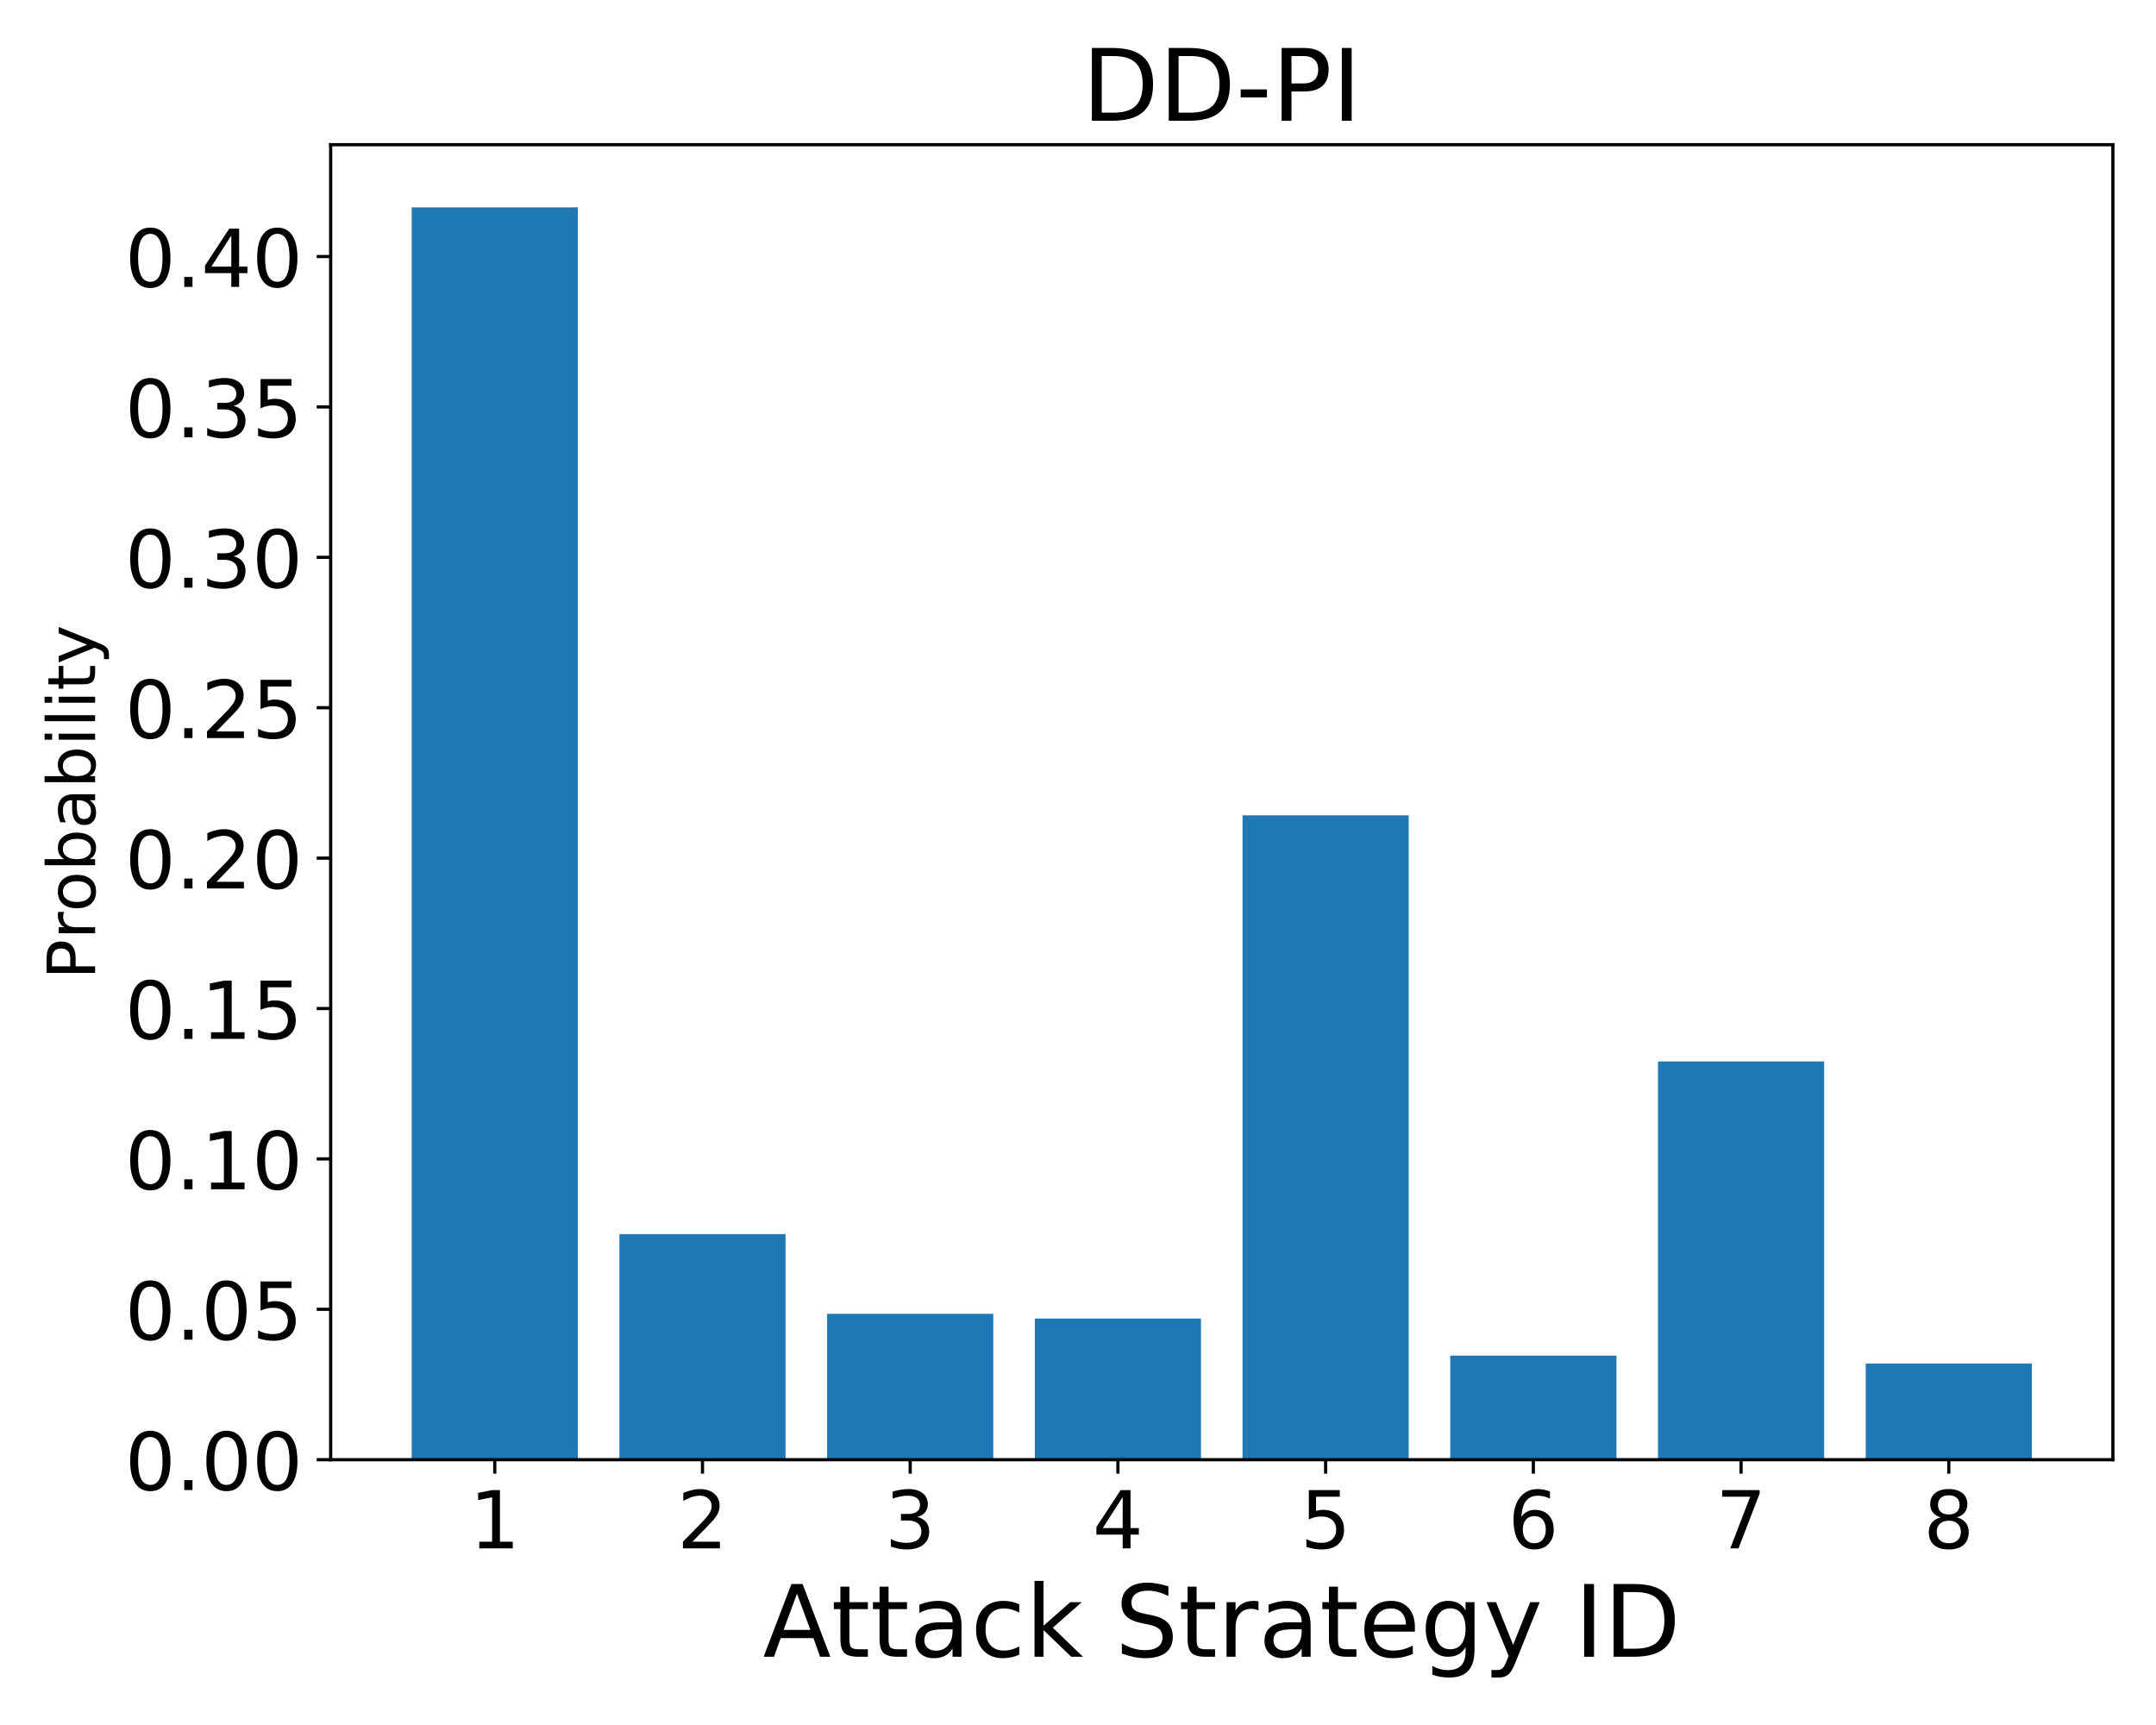
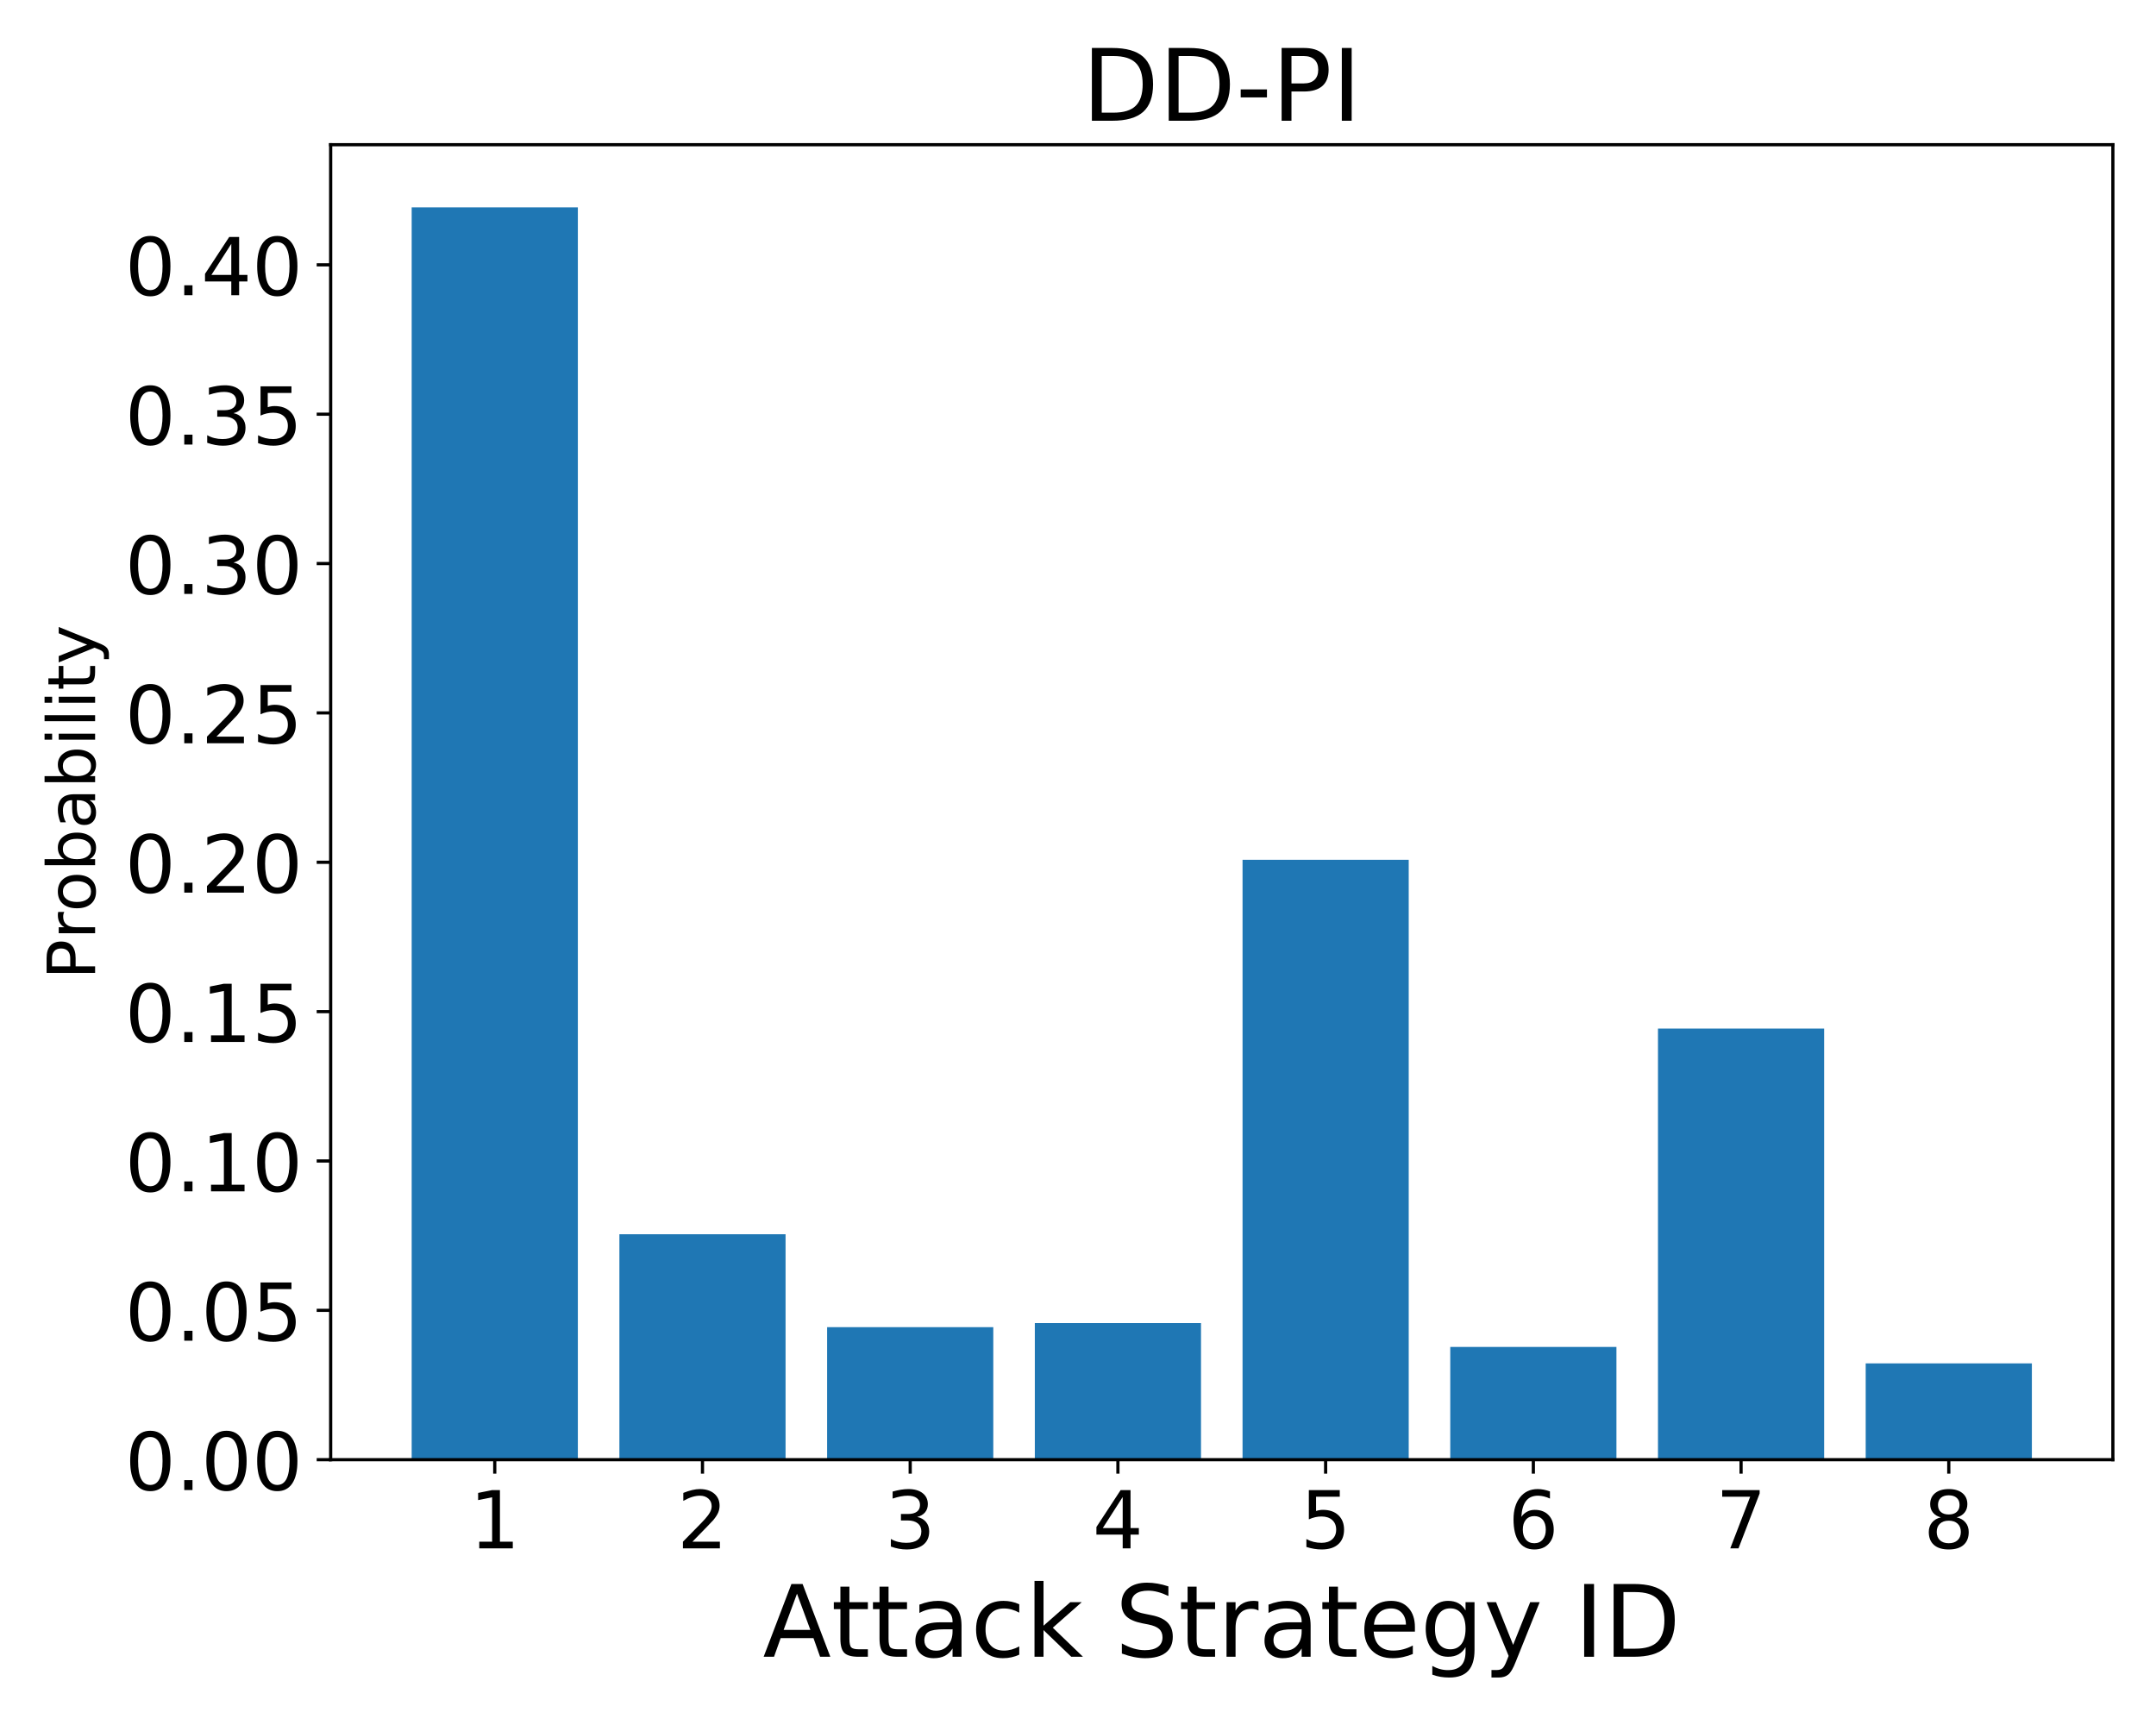
<svg xmlns="http://www.w3.org/2000/svg" xmlns:xlink="http://www.w3.org/1999/xlink" height="432pt" version="1.1" viewBox="0 0 540 432" width="540pt">
  <defs>
    <style type="text/css">
*{stroke-linecap:butt;stroke-linejoin:round;}
  </style>
  </defs>
  <g id="figure_1">
    <g id="patch_1">
      <path d="M 0 432  L 540 432  L 540 0  L 0 0  z " style="fill:#ffffff;" />
    </g>
    <g id="axes_1">
      <g id="patch_2">
        <path d="M 82.82 365.56  L 529.2 365.56  L 529.2 36.24  L 82.82 36.24  z " style="fill:#ffffff;" />
      </g>
      <g id="patch_3">
-         <path clip-path="url(#p5d573bf0e0)" d="M 103.11 365.56  L 144.731 365.56  L 144.731 51.922  L 103.11 51.922  z " style="fill:#1f77b4;" />
+         <path clip-path="url(#p2ac00fac72)" d="M 103.11 365.56  L 144.731 365.56  L 144.731 51.922  L 103.11 51.922  z " style="fill:#1f77b4;" />
      </g>
      <g id="patch_4">
-         <path clip-path="url(#p5d573bf0e0)" d="M 155.136 365.56  L 196.756 365.56  L 196.756 309.074  L 155.136 309.074  z " style="fill:#1f77b4;" />
+         <path clip-path="url(#p2ac00fac72)" d="M 155.136 365.56  L 196.756 365.56  L 196.756 309.095  L 155.136 309.095  z " style="fill:#1f77b4;" />
      </g>
      <g id="patch_5">
-         <path clip-path="url(#p5d573bf0e0)" d="M 207.161 365.56  L 248.782 365.56  L 248.782 329.022  L 207.161 329.022  z " style="fill:#1f77b4;" />
+         <path clip-path="url(#p2ac00fac72)" d="M 207.161 365.56  L 248.782 365.56  L 248.782 332.365  L 207.161 332.365  z " style="fill:#1f77b4;" />
      </g>
      <g id="patch_6">
-         <path clip-path="url(#p5d573bf0e0)" d="M 259.187 365.56  L 300.807 365.56  L 300.807 330.207  L 259.187 330.207  z " style="fill:#1f77b4;" />
+         <path clip-path="url(#p2ac00fac72)" d="M 259.187 365.56  L 300.807 365.56  L 300.807 331.339  L 259.187 331.339  z " style="fill:#1f77b4;" />
      </g>
      <g id="patch_7">
-         <path clip-path="url(#p5d573bf0e0)" d="M 311.213 365.56  L 352.833 365.56  L 352.833 204.198  L 311.213 204.198  z " style="fill:#1f77b4;" />
+         <path clip-path="url(#p2ac00fac72)" d="M 311.213 365.56  L 352.833 365.56  L 352.833 215.329  L 311.213 215.329  z " style="fill:#1f77b4;" />
      </g>
      <g id="patch_8">
-         <path clip-path="url(#p5d573bf0e0)" d="M 363.238 365.56  L 404.859 365.56  L 404.859 339.489  L 363.238 339.489  z " style="fill:#1f77b4;" />
+         <path clip-path="url(#p2ac00fac72)" d="M 363.238 365.56  L 404.859 365.56  L 404.859 337.327  L 363.238 337.327  z " style="fill:#1f77b4;" />
      </g>
      <g id="patch_9">
-         <path clip-path="url(#p5d573bf0e0)" d="M 415.264 365.56  L 456.884 365.56  L 456.884 265.82  L 415.264 265.82  z " style="fill:#1f77b4;" />
+         <path clip-path="url(#p2ac00fac72)" d="M 415.264 365.56  L 456.884 365.56  L 456.884 257.592  L 415.264 257.592  z " style="fill:#1f77b4;" />
      </g>
      <g id="patch_10">
-         <path clip-path="url(#p5d573bf0e0)" d="M 467.289 365.56  L 508.91 365.56  L 508.91 341.464  L 467.289 341.464  z " style="fill:#1f77b4;" />
+         <path clip-path="url(#p2ac00fac72)" d="M 467.289 365.56  L 508.91 365.56  L 508.91 341.434  L 467.289 341.434  z " style="fill:#1f77b4;" />
      </g>
      <g id="matplotlib.axis_1">
        <g id="xtick_1">
          <g id="line2d_1">
            <defs>
-               <path d="M 0 0  L 0 3.5  " id="mbb91c17dc2" style="stroke:#000000;stroke-width:0.8;" />
-             </defs>
-             <g>
-               <use style="stroke:#000000;stroke-width:0.8;" x="123.92" xlink:href="#mbb91c17dc2" y="365.56" />
+               <path d="M 0 0  L 0 3.5  " id="m2129690038" style="stroke:#000000;stroke-width:0.8;" />
+             </defs>
+             <g>
+               <use style="stroke:#000000;stroke-width:0.8;" x="123.92" xlink:href="#m2129690038" y="365.56" />
            </g>
          </g>
          <g id="text_1">
            <defs>
              <path d="M 12.406 8.297  L 28.516 8.297  L 28.516 63.922  L 10.984 60.406  L 10.984 69.391  L 28.422 72.906  L 38.281 72.906  L 38.281 8.297  L 54.391 8.297  L 54.391 0  L 12.406 0  z " id="DejaVuSans-49" />
            </defs>
            <g transform="translate(117.5578 387.7569)scale(0.2 -0.2)">
              <use xlink:href="#DejaVuSans-49" />
            </g>
          </g>
        </g>
        <g id="xtick_2">
          <g id="line2d_2">
            <g>
-               <use style="stroke:#000000;stroke-width:0.8;" x="175.946" xlink:href="#mbb91c17dc2" y="365.56" />
+               <use style="stroke:#000000;stroke-width:0.8;" x="175.946" xlink:href="#m2129690038" y="365.56" />
            </g>
          </g>
          <g id="text_2">
            <defs>
              <path d="M 19.188 8.297  L 53.609 8.297  L 53.609 0  L 7.328 0  L 7.328 8.297  Q 12.938 14.109 22.625 23.891  Q 32.328 33.688 34.812 36.531  Q 39.547 41.844 41.422 45.531  Q 43.312 49.219 43.312 52.781  Q 43.312 58.594 39.234 62.25  Q 35.156 65.922 28.609 65.922  Q 23.969 65.922 18.812 64.312  Q 13.672 62.703 7.812 59.422  L 7.812 69.391  Q 13.766 71.781 18.938 73  Q 24.125 74.219 28.422 74.219  Q 39.75 74.219 46.484 68.547  Q 53.219 62.891 53.219 53.422  Q 53.219 48.922 51.531 44.891  Q 49.859 40.875 45.406 35.406  Q 44.188 33.984 37.641 27.219  Q 31.109 20.453 19.188 8.297  z " id="DejaVuSans-50" />
            </defs>
            <g transform="translate(169.5834 387.7569)scale(0.2 -0.2)">
              <use xlink:href="#DejaVuSans-50" />
            </g>
          </g>
        </g>
        <g id="xtick_3">
          <g id="line2d_3">
            <g>
-               <use style="stroke:#000000;stroke-width:0.8;" x="227.972" xlink:href="#mbb91c17dc2" y="365.56" />
+               <use style="stroke:#000000;stroke-width:0.8;" x="227.972" xlink:href="#m2129690038" y="365.56" />
            </g>
          </g>
          <g id="text_3">
            <defs>
              <path d="M 40.578 39.312  Q 47.656 37.797 51.625 33  Q 55.609 28.219 55.609 21.188  Q 55.609 10.406 48.188 4.484  Q 40.766 -1.422 27.094 -1.422  Q 22.516 -1.422 17.656 -0.516  Q 12.797 0.391 7.625 2.203  L 7.625 11.719  Q 11.719 9.328 16.594 8.109  Q 21.484 6.891 26.812 6.891  Q 36.078 6.891 40.938 10.547  Q 45.797 14.203 45.797 21.188  Q 45.797 27.641 41.281 31.266  Q 36.766 34.906 28.719 34.906  L 20.219 34.906  L 20.219 43.016  L 29.109 43.016  Q 36.375 43.016 40.234 45.922  Q 44.094 48.828 44.094 54.297  Q 44.094 59.906 40.109 62.906  Q 36.141 65.922 28.719 65.922  Q 24.656 65.922 20.016 65.031  Q 15.375 64.156 9.812 62.312  L 9.812 71.094  Q 15.438 72.656 20.344 73.438  Q 25.25 74.219 29.594 74.219  Q 40.828 74.219 47.359 69.109  Q 53.906 64.016 53.906 55.328  Q 53.906 49.266 50.438 45.094  Q 46.969 40.922 40.578 39.312  z " id="DejaVuSans-51" />
            </defs>
            <g transform="translate(221.609 387.7569)scale(0.2 -0.2)">
              <use xlink:href="#DejaVuSans-51" />
            </g>
          </g>
        </g>
        <g id="xtick_4">
          <g id="line2d_4">
            <g>
-               <use style="stroke:#000000;stroke-width:0.8;" x="279.997" xlink:href="#mbb91c17dc2" y="365.56" />
+               <use style="stroke:#000000;stroke-width:0.8;" x="279.997" xlink:href="#m2129690038" y="365.56" />
            </g>
          </g>
          <g id="text_4">
            <defs>
              <path d="M 37.797 64.312  L 12.891 25.391  L 37.797 25.391  z M 35.203 72.906  L 47.609 72.906  L 47.609 25.391  L 58.016 25.391  L 58.016 17.188  L 47.609 17.188  L 47.609 0  L 37.797 0  L 37.797 17.188  L 4.891 17.188  L 4.891 26.703  z " id="DejaVuSans-52" />
            </defs>
            <g transform="translate(273.6347 387.7569)scale(0.2 -0.2)">
              <use xlink:href="#DejaVuSans-52" />
            </g>
          </g>
        </g>
        <g id="xtick_5">
          <g id="line2d_5">
            <g>
-               <use style="stroke:#000000;stroke-width:0.8;" x="332.023" xlink:href="#mbb91c17dc2" y="365.56" />
+               <use style="stroke:#000000;stroke-width:0.8;" x="332.023" xlink:href="#m2129690038" y="365.56" />
            </g>
          </g>
          <g id="text_5">
            <defs>
              <path d="M 10.797 72.906  L 49.516 72.906  L 49.516 64.594  L 19.828 64.594  L 19.828 46.734  Q 21.969 47.469 24.109 47.828  Q 26.266 48.188 28.422 48.188  Q 40.625 48.188 47.75 41.5  Q 54.891 34.812 54.891 23.391  Q 54.891 11.625 47.562 5.094  Q 40.234 -1.422 26.906 -1.422  Q 22.312 -1.422 17.547 -0.641  Q 12.797 0.141 7.719 1.703  L 7.719 11.625  Q 12.109 9.234 16.797 8.062  Q 21.484 6.891 26.703 6.891  Q 35.156 6.891 40.078 11.328  Q 45.016 15.766 45.016 23.391  Q 45.016 31 40.078 35.438  Q 35.156 39.891 26.703 39.891  Q 22.75 39.891 18.812 39.016  Q 14.891 38.141 10.797 36.281  z " id="DejaVuSans-53" />
            </defs>
            <g transform="translate(325.6603 387.7569)scale(0.2 -0.2)">
              <use xlink:href="#DejaVuSans-53" />
            </g>
          </g>
        </g>
        <g id="xtick_6">
          <g id="line2d_6">
            <g>
-               <use style="stroke:#000000;stroke-width:0.8;" x="384.048" xlink:href="#mbb91c17dc2" y="365.56" />
+               <use style="stroke:#000000;stroke-width:0.8;" x="384.048" xlink:href="#m2129690038" y="365.56" />
            </g>
          </g>
          <g id="text_6">
            <defs>
              <path d="M 33.016 40.375  Q 26.375 40.375 22.484 35.828  Q 18.609 31.297 18.609 23.391  Q 18.609 15.531 22.484 10.953  Q 26.375 6.391 33.016 6.391  Q 39.656 6.391 43.531 10.953  Q 47.406 15.531 47.406 23.391  Q 47.406 31.297 43.531 35.828  Q 39.656 40.375 33.016 40.375  z M 52.594 71.297  L 52.594 62.312  Q 48.875 64.062 45.094 64.984  Q 41.312 65.922 37.594 65.922  Q 27.828 65.922 22.672 59.328  Q 17.531 52.734 16.797 39.406  Q 19.672 43.656 24.016 45.922  Q 28.375 48.188 33.594 48.188  Q 44.578 48.188 50.953 41.516  Q 57.328 34.859 57.328 23.391  Q 57.328 12.156 50.688 5.359  Q 44.047 -1.422 33.016 -1.422  Q 20.359 -1.422 13.672 8.266  Q 6.984 17.969 6.984 36.375  Q 6.984 53.656 15.188 63.938  Q 23.391 74.219 37.203 74.219  Q 40.922 74.219 44.703 73.484  Q 48.484 72.75 52.594 71.297  z " id="DejaVuSans-54" />
            </defs>
            <g transform="translate(377.686 387.7569)scale(0.2 -0.2)">
              <use xlink:href="#DejaVuSans-54" />
            </g>
          </g>
        </g>
        <g id="xtick_7">
          <g id="line2d_7">
            <g>
-               <use style="stroke:#000000;stroke-width:0.8;" x="436.074" xlink:href="#mbb91c17dc2" y="365.56" />
+               <use style="stroke:#000000;stroke-width:0.8;" x="436.074" xlink:href="#m2129690038" y="365.56" />
            </g>
          </g>
          <g id="text_7">
            <defs>
              <path d="M 8.203 72.906  L 55.078 72.906  L 55.078 68.703  L 28.609 0  L 18.312 0  L 43.219 64.594  L 8.203 64.594  z " id="DejaVuSans-55" />
            </defs>
            <g transform="translate(429.7116 387.7569)scale(0.2 -0.2)">
              <use xlink:href="#DejaVuSans-55" />
            </g>
          </g>
        </g>
        <g id="xtick_8">
          <g id="line2d_8">
            <g>
-               <use style="stroke:#000000;stroke-width:0.8;" x="488.1" xlink:href="#mbb91c17dc2" y="365.56" />
+               <use style="stroke:#000000;stroke-width:0.8;" x="488.1" xlink:href="#m2129690038" y="365.56" />
            </g>
          </g>
          <g id="text_8">
            <defs>
              <path d="M 31.781 34.625  Q 24.75 34.625 20.719 30.859  Q 16.703 27.094 16.703 20.516  Q 16.703 13.922 20.719 10.156  Q 24.75 6.391 31.781 6.391  Q 38.812 6.391 42.859 10.172  Q 46.922 13.969 46.922 20.516  Q 46.922 27.094 42.891 30.859  Q 38.875 34.625 31.781 34.625  z M 21.922 38.812  Q 15.578 40.375 12.031 44.719  Q 8.5 49.078 8.5 55.328  Q 8.5 64.062 14.719 69.141  Q 20.953 74.219 31.781 74.219  Q 42.672 74.219 48.875 69.141  Q 55.078 64.062 55.078 55.328  Q 55.078 49.078 51.531 44.719  Q 48 40.375 41.703 38.812  Q 48.828 37.156 52.797 32.312  Q 56.781 27.484 56.781 20.516  Q 56.781 9.906 50.312 4.234  Q 43.844 -1.422 31.781 -1.422  Q 19.734 -1.422 13.25 4.234  Q 6.781 9.906 6.781 20.516  Q 6.781 27.484 10.781 32.312  Q 14.797 37.156 21.922 38.812  z M 18.312 54.391  Q 18.312 48.734 21.844 45.562  Q 25.391 42.391 31.781 42.391  Q 38.141 42.391 41.719 45.562  Q 45.312 48.734 45.312 54.391  Q 45.312 60.062 41.719 63.234  Q 38.141 66.406 31.781 66.406  Q 25.391 66.406 21.844 63.234  Q 18.312 60.062 18.312 54.391  z " id="DejaVuSans-56" />
            </defs>
            <g transform="translate(481.7372 387.7569)scale(0.2 -0.2)">
              <use xlink:href="#DejaVuSans-56" />
            </g>
          </g>
        </g>
        <g id="text_9">
          <defs>
            <path d="M 34.188 63.188  L 20.797 26.906  L 47.609 26.906  z M 28.609 72.906  L 39.797 72.906  L 67.578 0  L 57.328 0  L 50.688 18.703  L 17.828 18.703  L 11.188 0  L 0.781 0  z " id="DejaVuSans-65" />
            <path d="M 18.312 70.219  L 18.312 54.688  L 36.812 54.688  L 36.812 47.703  L 18.312 47.703  L 18.312 18.016  Q 18.312 11.328 20.141 9.422  Q 21.969 7.516 27.594 7.516  L 36.812 7.516  L 36.812 0  L 27.594 0  Q 17.188 0 13.234 3.875  Q 9.281 7.766 9.281 18.016  L 9.281 47.703  L 2.688 47.703  L 2.688 54.688  L 9.281 54.688  L 9.281 70.219  z " id="DejaVuSans-116" />
            <path d="M 34.281 27.484  Q 23.391 27.484 19.188 25  Q 14.984 22.516 14.984 16.5  Q 14.984 11.719 18.141 8.906  Q 21.297 6.109 26.703 6.109  Q 34.188 6.109 38.703 11.406  Q 43.219 16.703 43.219 25.484  L 43.219 27.484  z M 52.203 31.203  L 52.203 0  L 43.219 0  L 43.219 8.297  Q 40.141 3.328 35.547 0.953  Q 30.953 -1.422 24.312 -1.422  Q 15.922 -1.422 10.953 3.297  Q 6 8.016 6 15.922  Q 6 25.141 12.172 29.828  Q 18.359 34.516 30.609 34.516  L 43.219 34.516  L 43.219 35.406  Q 43.219 41.609 39.141 45  Q 35.062 48.391 27.688 48.391  Q 23 48.391 18.547 47.266  Q 14.109 46.141 10.016 43.891  L 10.016 52.203  Q 14.938 54.109 19.578 55.047  Q 24.219 56 28.609 56  Q 40.484 56 46.344 49.844  Q 52.203 43.703 52.203 31.203  z " id="DejaVuSans-97" />
            <path d="M 48.781 52.594  L 48.781 44.188  Q 44.969 46.297 41.141 47.344  Q 37.312 48.391 33.406 48.391  Q 24.656 48.391 19.812 42.844  Q 14.984 37.312 14.984 27.297  Q 14.984 17.281 19.812 11.734  Q 24.656 6.203 33.406 6.203  Q 37.312 6.203 41.141 7.25  Q 44.969 8.297 48.781 10.406  L 48.781 2.094  Q 45.016 0.344 40.984 -0.531  Q 36.969 -1.422 32.422 -1.422  Q 20.062 -1.422 12.781 6.344  Q 5.516 14.109 5.516 27.297  Q 5.516 40.672 12.859 48.328  Q 20.219 56 33.016 56  Q 37.156 56 41.109 55.141  Q 45.062 54.297 48.781 52.594  z " id="DejaVuSans-99" />
            <path d="M 9.078 75.984  L 18.109 75.984  L 18.109 31.109  L 44.922 54.688  L 56.391 54.688  L 27.391 29.109  L 57.625 0  L 45.906 0  L 18.109 26.703  L 18.109 0  L 9.078 0  z " id="DejaVuSans-107" />
            <path id="DejaVuSans-32" />
            <path d="M 53.516 70.516  L 53.516 60.891  Q 47.906 63.578 42.922 64.891  Q 37.938 66.219 33.297 66.219  Q 25.25 66.219 20.875 63.094  Q 16.5 59.969 16.5 54.203  Q 16.5 49.359 19.406 46.891  Q 22.312 44.438 30.422 42.922  L 36.375 41.703  Q 47.406 39.594 52.656 34.297  Q 57.906 29 57.906 20.125  Q 57.906 9.516 50.797 4.047  Q 43.703 -1.422 29.984 -1.422  Q 24.812 -1.422 18.969 -0.25  Q 13.141 0.922 6.891 3.219  L 6.891 13.375  Q 12.891 10.016 18.656 8.297  Q 24.422 6.594 29.984 6.594  Q 38.422 6.594 43.016 9.906  Q 47.609 13.234 47.609 19.391  Q 47.609 24.75 44.312 27.781  Q 41.016 30.812 33.5 32.328  L 27.484 33.5  Q 16.453 35.688 11.516 40.375  Q 6.594 45.062 6.594 53.422  Q 6.594 63.094 13.406 68.656  Q 20.219 74.219 32.172 74.219  Q 37.312 74.219 42.625 73.281  Q 47.953 72.359 53.516 70.516  z " id="DejaVuSans-83" />
            <path d="M 41.109 46.297  Q 39.594 47.172 37.812 47.578  Q 36.031 48 33.891 48  Q 26.266 48 22.188 43.047  Q 18.109 38.094 18.109 28.812  L 18.109 0  L 9.078 0  L 9.078 54.688  L 18.109 54.688  L 18.109 46.188  Q 20.953 51.172 25.484 53.578  Q 30.031 56 36.531 56  Q 37.453 56 38.578 55.875  Q 39.703 55.766 41.062 55.516  z " id="DejaVuSans-114" />
            <path d="M 56.203 29.594  L 56.203 25.203  L 14.891 25.203  Q 15.484 15.922 20.484 11.062  Q 25.484 6.203 34.422 6.203  Q 39.594 6.203 44.453 7.469  Q 49.312 8.734 54.109 11.281  L 54.109 2.781  Q 49.266 0.734 44.188 -0.344  Q 39.109 -1.422 33.891 -1.422  Q 20.797 -1.422 13.156 6.188  Q 5.516 13.812 5.516 26.812  Q 5.516 40.234 12.766 48.109  Q 20.016 56 32.328 56  Q 43.359 56 49.781 48.891  Q 56.203 41.797 56.203 29.594  z M 47.219 32.234  Q 47.125 39.594 43.094 43.984  Q 39.062 48.391 32.422 48.391  Q 24.906 48.391 20.391 44.141  Q 15.875 39.891 15.188 32.172  z " id="DejaVuSans-101" />
            <path d="M 45.406 27.984  Q 45.406 37.75 41.375 43.109  Q 37.359 48.484 30.078 48.484  Q 22.859 48.484 18.828 43.109  Q 14.797 37.75 14.797 27.984  Q 14.797 18.266 18.828 12.891  Q 22.859 7.516 30.078 7.516  Q 37.359 7.516 41.375 12.891  Q 45.406 18.266 45.406 27.984  z M 54.391 6.781  Q 54.391 -7.172 48.188 -13.984  Q 42 -20.797 29.203 -20.797  Q 24.469 -20.797 20.266 -20.094  Q 16.062 -19.391 12.109 -17.922  L 12.109 -9.188  Q 16.062 -11.328 19.922 -12.344  Q 23.781 -13.375 27.781 -13.375  Q 36.625 -13.375 41.016 -8.766  Q 45.406 -4.156 45.406 5.172  L 45.406 9.625  Q 42.625 4.781 38.281 2.391  Q 33.938 0 27.875 0  Q 17.828 0 11.672 7.656  Q 5.516 15.328 5.516 27.984  Q 5.516 40.672 11.672 48.328  Q 17.828 56 27.875 56  Q 33.938 56 38.281 53.609  Q 42.625 51.219 45.406 46.391  L 45.406 54.688  L 54.391 54.688  z " id="DejaVuSans-103" />
            <path d="M 32.172 -5.078  Q 28.375 -14.844 24.75 -17.812  Q 21.141 -20.797 15.094 -20.797  L 7.906 -20.797  L 7.906 -13.281  L 13.188 -13.281  Q 16.891 -13.281 18.938 -11.516  Q 21 -9.766 23.484 -3.219  L 25.094 0.875  L 2.984 54.688  L 12.5 54.688  L 29.594 11.922  L 46.688 54.688  L 56.203 54.688  z " id="DejaVuSans-121" />
            <path d="M 9.812 72.906  L 19.672 72.906  L 19.672 0  L 9.812 0  z " id="DejaVuSans-73" />
            <path d="M 19.672 64.797  L 19.672 8.109  L 31.594 8.109  Q 46.688 8.109 53.688 14.938  Q 60.688 21.781 60.688 36.531  Q 60.688 51.172 53.688 57.984  Q 46.688 64.797 31.594 64.797  z M 9.812 72.906  L 30.078 72.906  Q 51.266 72.906 61.172 64.094  Q 71.094 55.281 71.094 36.531  Q 71.094 17.672 61.125 8.828  Q 51.172 0 30.078 0  L 9.812 0  z " id="DejaVuSans-68" />
          </defs>
          <g transform="translate(191.0705 414.9123)scale(0.25 -0.25)">
            <use xlink:href="#DejaVuSans-65" />
            <use x="68.393" xlink:href="#DejaVuSans-116" />
            <use x="107.602" xlink:href="#DejaVuSans-116" />
            <use x="146.811" xlink:href="#DejaVuSans-97" />
            <use x="208.09" xlink:href="#DejaVuSans-99" />
            <use x="263.07" xlink:href="#DejaVuSans-107" />
            <use x="320.98" xlink:href="#DejaVuSans-32" />
            <use x="352.768" xlink:href="#DejaVuSans-83" />
            <use x="416.244" xlink:href="#DejaVuSans-116" />
            <use x="455.453" xlink:href="#DejaVuSans-114" />
            <use x="496.566" xlink:href="#DejaVuSans-97" />
            <use x="557.846" xlink:href="#DejaVuSans-116" />
            <use x="597.055" xlink:href="#DejaVuSans-101" />
            <use x="658.578" xlink:href="#DejaVuSans-103" />
            <use x="722.055" xlink:href="#DejaVuSans-121" />
            <use x="781.234" xlink:href="#DejaVuSans-32" />
            <use x="813.021" xlink:href="#DejaVuSans-73" />
            <use x="842.514" xlink:href="#DejaVuSans-68" />
          </g>
        </g>
      </g>
      <g id="matplotlib.axis_2">
        <g id="ytick_1">
          <g id="line2d_9">
            <defs>
-               <path d="M 0 0  L -3.5 0  " id="m00b0504d8f" style="stroke:#000000;stroke-width:0.8;" />
-             </defs>
-             <g>
-               <use style="stroke:#000000;stroke-width:0.8;" x="82.82" xlink:href="#m00b0504d8f" y="365.56" />
+               <path d="M 0 0  L -3.5 0  " id="m7d4a9c515e" style="stroke:#000000;stroke-width:0.8;" />
+             </defs>
+             <g>
+               <use style="stroke:#000000;stroke-width:0.8;" x="82.82" xlink:href="#m7d4a9c515e" y="365.56" />
            </g>
          </g>
          <g id="text_10">
            <defs>
              <path d="M 31.781 66.406  Q 24.172 66.406 20.328 58.906  Q 16.5 51.422 16.5 36.375  Q 16.5 21.391 20.328 13.891  Q 24.172 6.391 31.781 6.391  Q 39.453 6.391 43.281 13.891  Q 47.125 21.391 47.125 36.375  Q 47.125 51.422 43.281 58.906  Q 39.453 66.406 31.781 66.406  z M 31.781 74.219  Q 44.047 74.219 50.516 64.516  Q 56.984 54.828 56.984 36.375  Q 56.984 17.969 50.516 8.266  Q 44.047 -1.422 31.781 -1.422  Q 19.531 -1.422 13.062 8.266  Q 6.594 17.969 6.594 36.375  Q 6.594 54.828 13.062 64.516  Q 19.531 74.219 31.781 74.219  z " id="DejaVuSans-48" />
              <path d="M 10.688 12.406  L 21 12.406  L 21 0  L 10.688 0  z " id="DejaVuSans-46" />
            </defs>
            <g transform="translate(31.28875 373.1584)scale(0.2 -0.2)">
              <use xlink:href="#DejaVuSans-48" />
              <use x="63.623" xlink:href="#DejaVuSans-46" />
              <use x="95.41" xlink:href="#DejaVuSans-48" />
              <use x="159.033" xlink:href="#DejaVuSans-48" />
            </g>
          </g>
        </g>
        <g id="ytick_2">
          <g id="line2d_10">
            <g>
-               <use style="stroke:#000000;stroke-width:0.8;" x="82.82" xlink:href="#m00b0504d8f" y="327.896" />
+               <use style="stroke:#000000;stroke-width:0.8;" x="82.82" xlink:href="#m7d4a9c515e" y="328.156" />
            </g>
          </g>
          <g id="text_11">
-             <g transform="translate(31.28875 335.4942)scale(0.2 -0.2)">
+             <g transform="translate(31.28875 335.7546)scale(0.2 -0.2)">
              <use xlink:href="#DejaVuSans-48" />
              <use x="63.623" xlink:href="#DejaVuSans-46" />
              <use x="95.41" xlink:href="#DejaVuSans-48" />
              <use x="159.033" xlink:href="#DejaVuSans-53" />
            </g>
          </g>
        </g>
        <g id="ytick_3">
          <g id="line2d_11">
            <g>
-               <use style="stroke:#000000;stroke-width:0.8;" x="82.82" xlink:href="#m00b0504d8f" y="290.232" />
+               <use style="stroke:#000000;stroke-width:0.8;" x="82.82" xlink:href="#m7d4a9c515e" y="290.752" />
            </g>
          </g>
          <g id="text_12">
-             <g transform="translate(31.28875 297.83)scale(0.2 -0.2)">
+             <g transform="translate(31.28875 298.3507)scale(0.2 -0.2)">
              <use xlink:href="#DejaVuSans-48" />
              <use x="63.623" xlink:href="#DejaVuSans-46" />
              <use x="95.41" xlink:href="#DejaVuSans-49" />
              <use x="159.033" xlink:href="#DejaVuSans-48" />
            </g>
          </g>
        </g>
        <g id="ytick_4">
          <g id="line2d_12">
            <g>
-               <use style="stroke:#000000;stroke-width:0.8;" x="82.82" xlink:href="#m00b0504d8f" y="252.567" />
+               <use style="stroke:#000000;stroke-width:0.8;" x="82.82" xlink:href="#m7d4a9c515e" y="253.348" />
            </g>
          </g>
          <g id="text_13">
-             <g transform="translate(31.28875 260.1658)scale(0.2 -0.2)">
+             <g transform="translate(31.28875 260.9468)scale(0.2 -0.2)">
              <use xlink:href="#DejaVuSans-48" />
              <use x="63.623" xlink:href="#DejaVuSans-46" />
              <use x="95.41" xlink:href="#DejaVuSans-49" />
              <use x="159.033" xlink:href="#DejaVuSans-53" />
            </g>
          </g>
        </g>
        <g id="ytick_5">
          <g id="line2d_13">
            <g>
-               <use style="stroke:#000000;stroke-width:0.8;" x="82.82" xlink:href="#m00b0504d8f" y="214.903" />
+               <use style="stroke:#000000;stroke-width:0.8;" x="82.82" xlink:href="#m7d4a9c515e" y="215.945" />
            </g>
          </g>
          <g id="text_14">
-             <g transform="translate(31.28875 222.5015)scale(0.2 -0.2)">
+             <g transform="translate(31.28875 223.543)scale(0.2 -0.2)">
              <use xlink:href="#DejaVuSans-48" />
              <use x="63.623" xlink:href="#DejaVuSans-46" />
              <use x="95.41" xlink:href="#DejaVuSans-50" />
              <use x="159.033" xlink:href="#DejaVuSans-48" />
            </g>
          </g>
        </g>
        <g id="ytick_6">
          <g id="line2d_14">
            <g>
-               <use style="stroke:#000000;stroke-width:0.8;" x="82.82" xlink:href="#m00b0504d8f" y="177.239" />
+               <use style="stroke:#000000;stroke-width:0.8;" x="82.82" xlink:href="#m7d4a9c515e" y="178.541" />
            </g>
          </g>
          <g id="text_15">
-             <g transform="translate(31.28875 184.8373)scale(0.2 -0.2)">
+             <g transform="translate(31.28875 186.1391)scale(0.2 -0.2)">
              <use xlink:href="#DejaVuSans-48" />
              <use x="63.623" xlink:href="#DejaVuSans-46" />
              <use x="95.41" xlink:href="#DejaVuSans-50" />
              <use x="159.033" xlink:href="#DejaVuSans-53" />
            </g>
          </g>
        </g>
        <g id="ytick_7">
          <g id="line2d_15">
            <g>
-               <use style="stroke:#000000;stroke-width:0.8;" x="82.82" xlink:href="#m00b0504d8f" y="139.575" />
+               <use style="stroke:#000000;stroke-width:0.8;" x="82.82" xlink:href="#m7d4a9c515e" y="141.137" />
            </g>
          </g>
          <g id="text_16">
-             <g transform="translate(31.28875 147.1731)scale(0.2 -0.2)">
+             <g transform="translate(31.28875 148.7352)scale(0.2 -0.2)">
              <use xlink:href="#DejaVuSans-48" />
              <use x="63.623" xlink:href="#DejaVuSans-46" />
              <use x="95.41" xlink:href="#DejaVuSans-51" />
              <use x="159.033" xlink:href="#DejaVuSans-48" />
            </g>
          </g>
        </g>
        <g id="ytick_8">
          <g id="line2d_16">
            <g>
-               <use style="stroke:#000000;stroke-width:0.8;" x="82.82" xlink:href="#m00b0504d8f" y="101.91" />
+               <use style="stroke:#000000;stroke-width:0.8;" x="82.82" xlink:href="#m7d4a9c515e" y="103.733" />
            </g>
          </g>
          <g id="text_17">
-             <g transform="translate(31.28875 109.5089)scale(0.2 -0.2)">
+             <g transform="translate(31.28875 111.3314)scale(0.2 -0.2)">
              <use xlink:href="#DejaVuSans-48" />
              <use x="63.623" xlink:href="#DejaVuSans-46" />
              <use x="95.41" xlink:href="#DejaVuSans-51" />
              <use x="159.033" xlink:href="#DejaVuSans-53" />
            </g>
          </g>
        </g>
        <g id="ytick_9">
          <g id="line2d_17">
            <g>
-               <use style="stroke:#000000;stroke-width:0.8;" x="82.82" xlink:href="#m00b0504d8f" y="64.246" />
+               <use style="stroke:#000000;stroke-width:0.8;" x="82.82" xlink:href="#m7d4a9c515e" y="66.329" />
            </g>
          </g>
          <g id="text_18">
-             <g transform="translate(31.28875 71.84466)scale(0.2 -0.2)">
+             <g transform="translate(31.28875 73.9275)scale(0.2 -0.2)">
              <use xlink:href="#DejaVuSans-48" />
              <use x="63.623" xlink:href="#DejaVuSans-46" />
              <use x="95.41" xlink:href="#DejaVuSans-52" />
              <use x="159.033" xlink:href="#DejaVuSans-48" />
            </g>
          </g>
        </g>
        <g id="text_19">
          <defs>
            <path d="M 19.672 64.797  L 19.672 37.406  L 32.078 37.406  Q 38.969 37.406 42.719 40.969  Q 46.484 44.531 46.484 51.125  Q 46.484 57.672 42.719 61.234  Q 38.969 64.797 32.078 64.797  z M 9.812 72.906  L 32.078 72.906  Q 44.344 72.906 50.609 67.359  Q 56.891 61.812 56.891 51.125  Q 56.891 40.328 50.609 34.812  Q 44.344 29.297 32.078 29.297  L 19.672 29.297  L 19.672 0  L 9.812 0  z " id="DejaVuSans-80" />
            <path d="M 30.609 48.391  Q 23.391 48.391 19.188 42.75  Q 14.984 37.109 14.984 27.297  Q 14.984 17.484 19.156 11.844  Q 23.344 6.203 30.609 6.203  Q 37.797 6.203 41.984 11.859  Q 46.188 17.531 46.188 27.297  Q 46.188 37.016 41.984 42.703  Q 37.797 48.391 30.609 48.391  z M 30.609 56  Q 42.328 56 49.016 48.375  Q 55.719 40.766 55.719 27.297  Q 55.719 13.875 49.016 6.219  Q 42.328 -1.422 30.609 -1.422  Q 18.844 -1.422 12.172 6.219  Q 5.516 13.875 5.516 27.297  Q 5.516 40.766 12.172 48.375  Q 18.844 56 30.609 56  z " id="DejaVuSans-111" />
            <path d="M 48.688 27.297  Q 48.688 37.203 44.609 42.844  Q 40.531 48.484 33.406 48.484  Q 26.266 48.484 22.188 42.844  Q 18.109 37.203 18.109 27.297  Q 18.109 17.391 22.188 11.75  Q 26.266 6.109 33.406 6.109  Q 40.531 6.109 44.609 11.75  Q 48.688 17.391 48.688 27.297  z M 18.109 46.391  Q 20.953 51.266 25.266 53.625  Q 29.594 56 35.594 56  Q 45.562 56 51.781 48.094  Q 58.016 40.188 58.016 27.297  Q 58.016 14.406 51.781 6.484  Q 45.562 -1.422 35.594 -1.422  Q 29.594 -1.422 25.266 0.953  Q 20.953 3.328 18.109 8.203  L 18.109 0  L 9.078 0  L 9.078 75.984  L 18.109 75.984  z " id="DejaVuSans-98" />
            <path d="M 9.422 54.688  L 18.406 54.688  L 18.406 0  L 9.422 0  z M 9.422 75.984  L 18.406 75.984  L 18.406 64.594  L 9.422 64.594  z " id="DejaVuSans-105" />
            <path d="M 9.422 75.984  L 18.406 75.984  L 18.406 0  L 9.422 0  z " id="DejaVuSans-108" />
          </defs>
          <g transform="translate(23.8226 245.2776)rotate(-90)scale(0.166667 -0.166667)">
            <use xlink:href="#DejaVuSans-80" />
            <use x="60.287" xlink:href="#DejaVuSans-114" />
            <use x="101.369" xlink:href="#DejaVuSans-111" />
            <use x="162.551" xlink:href="#DejaVuSans-98" />
            <use x="226.027" xlink:href="#DejaVuSans-97" />
            <use x="287.307" xlink:href="#DejaVuSans-98" />
            <use x="350.783" xlink:href="#DejaVuSans-105" />
            <use x="378.566" xlink:href="#DejaVuSans-108" />
            <use x="406.35" xlink:href="#DejaVuSans-105" />
            <use x="434.133" xlink:href="#DejaVuSans-116" />
            <use x="473.342" xlink:href="#DejaVuSans-121" />
          </g>
        </g>
      </g>
      <g id="patch_11">
        <path d="M 82.82 365.56  L 82.82 36.24  " style="fill:none;stroke:#000000;stroke-linecap:square;stroke-linejoin:miter;stroke-width:0.8;" />
      </g>
      <g id="patch_12">
        <path d="M 529.2 365.56  L 529.2 36.24  " style="fill:none;stroke:#000000;stroke-linecap:square;stroke-linejoin:miter;stroke-width:0.8;" />
      </g>
      <g id="patch_13">
        <path d="M 82.82 365.56  L 529.2 365.56  " style="fill:none;stroke:#000000;stroke-linecap:square;stroke-linejoin:miter;stroke-width:0.8;" />
      </g>
      <g id="patch_14">
        <path d="M 82.82 36.24  L 529.2 36.24  " style="fill:none;stroke:#000000;stroke-linecap:square;stroke-linejoin:miter;stroke-width:0.8;" />
      </g>
      <g id="text_20">
        <defs>
          <path d="M 4.891 31.391  L 31.203 31.391  L 31.203 23.391  L 4.891 23.391  z " id="DejaVuSans-45" />
        </defs>
        <g transform="translate(271.0256 30.24)scale(0.25 -0.25)">
          <use xlink:href="#DejaVuSans-68" />
          <use x="77.002" xlink:href="#DejaVuSans-68" />
          <use x="154.004" xlink:href="#DejaVuSans-45" />
          <use x="190.088" xlink:href="#DejaVuSans-80" />
          <use x="250.391" xlink:href="#DejaVuSans-73" />
        </g>
      </g>
    </g>
  </g>
  <defs>
-     <clipPath id="p5d573bf0e0">
+     <clipPath id="p2ac00fac72">
      <rect height="329.32" width="446.38" x="82.82" y="36.24" />
    </clipPath>
  </defs>
</svg>
